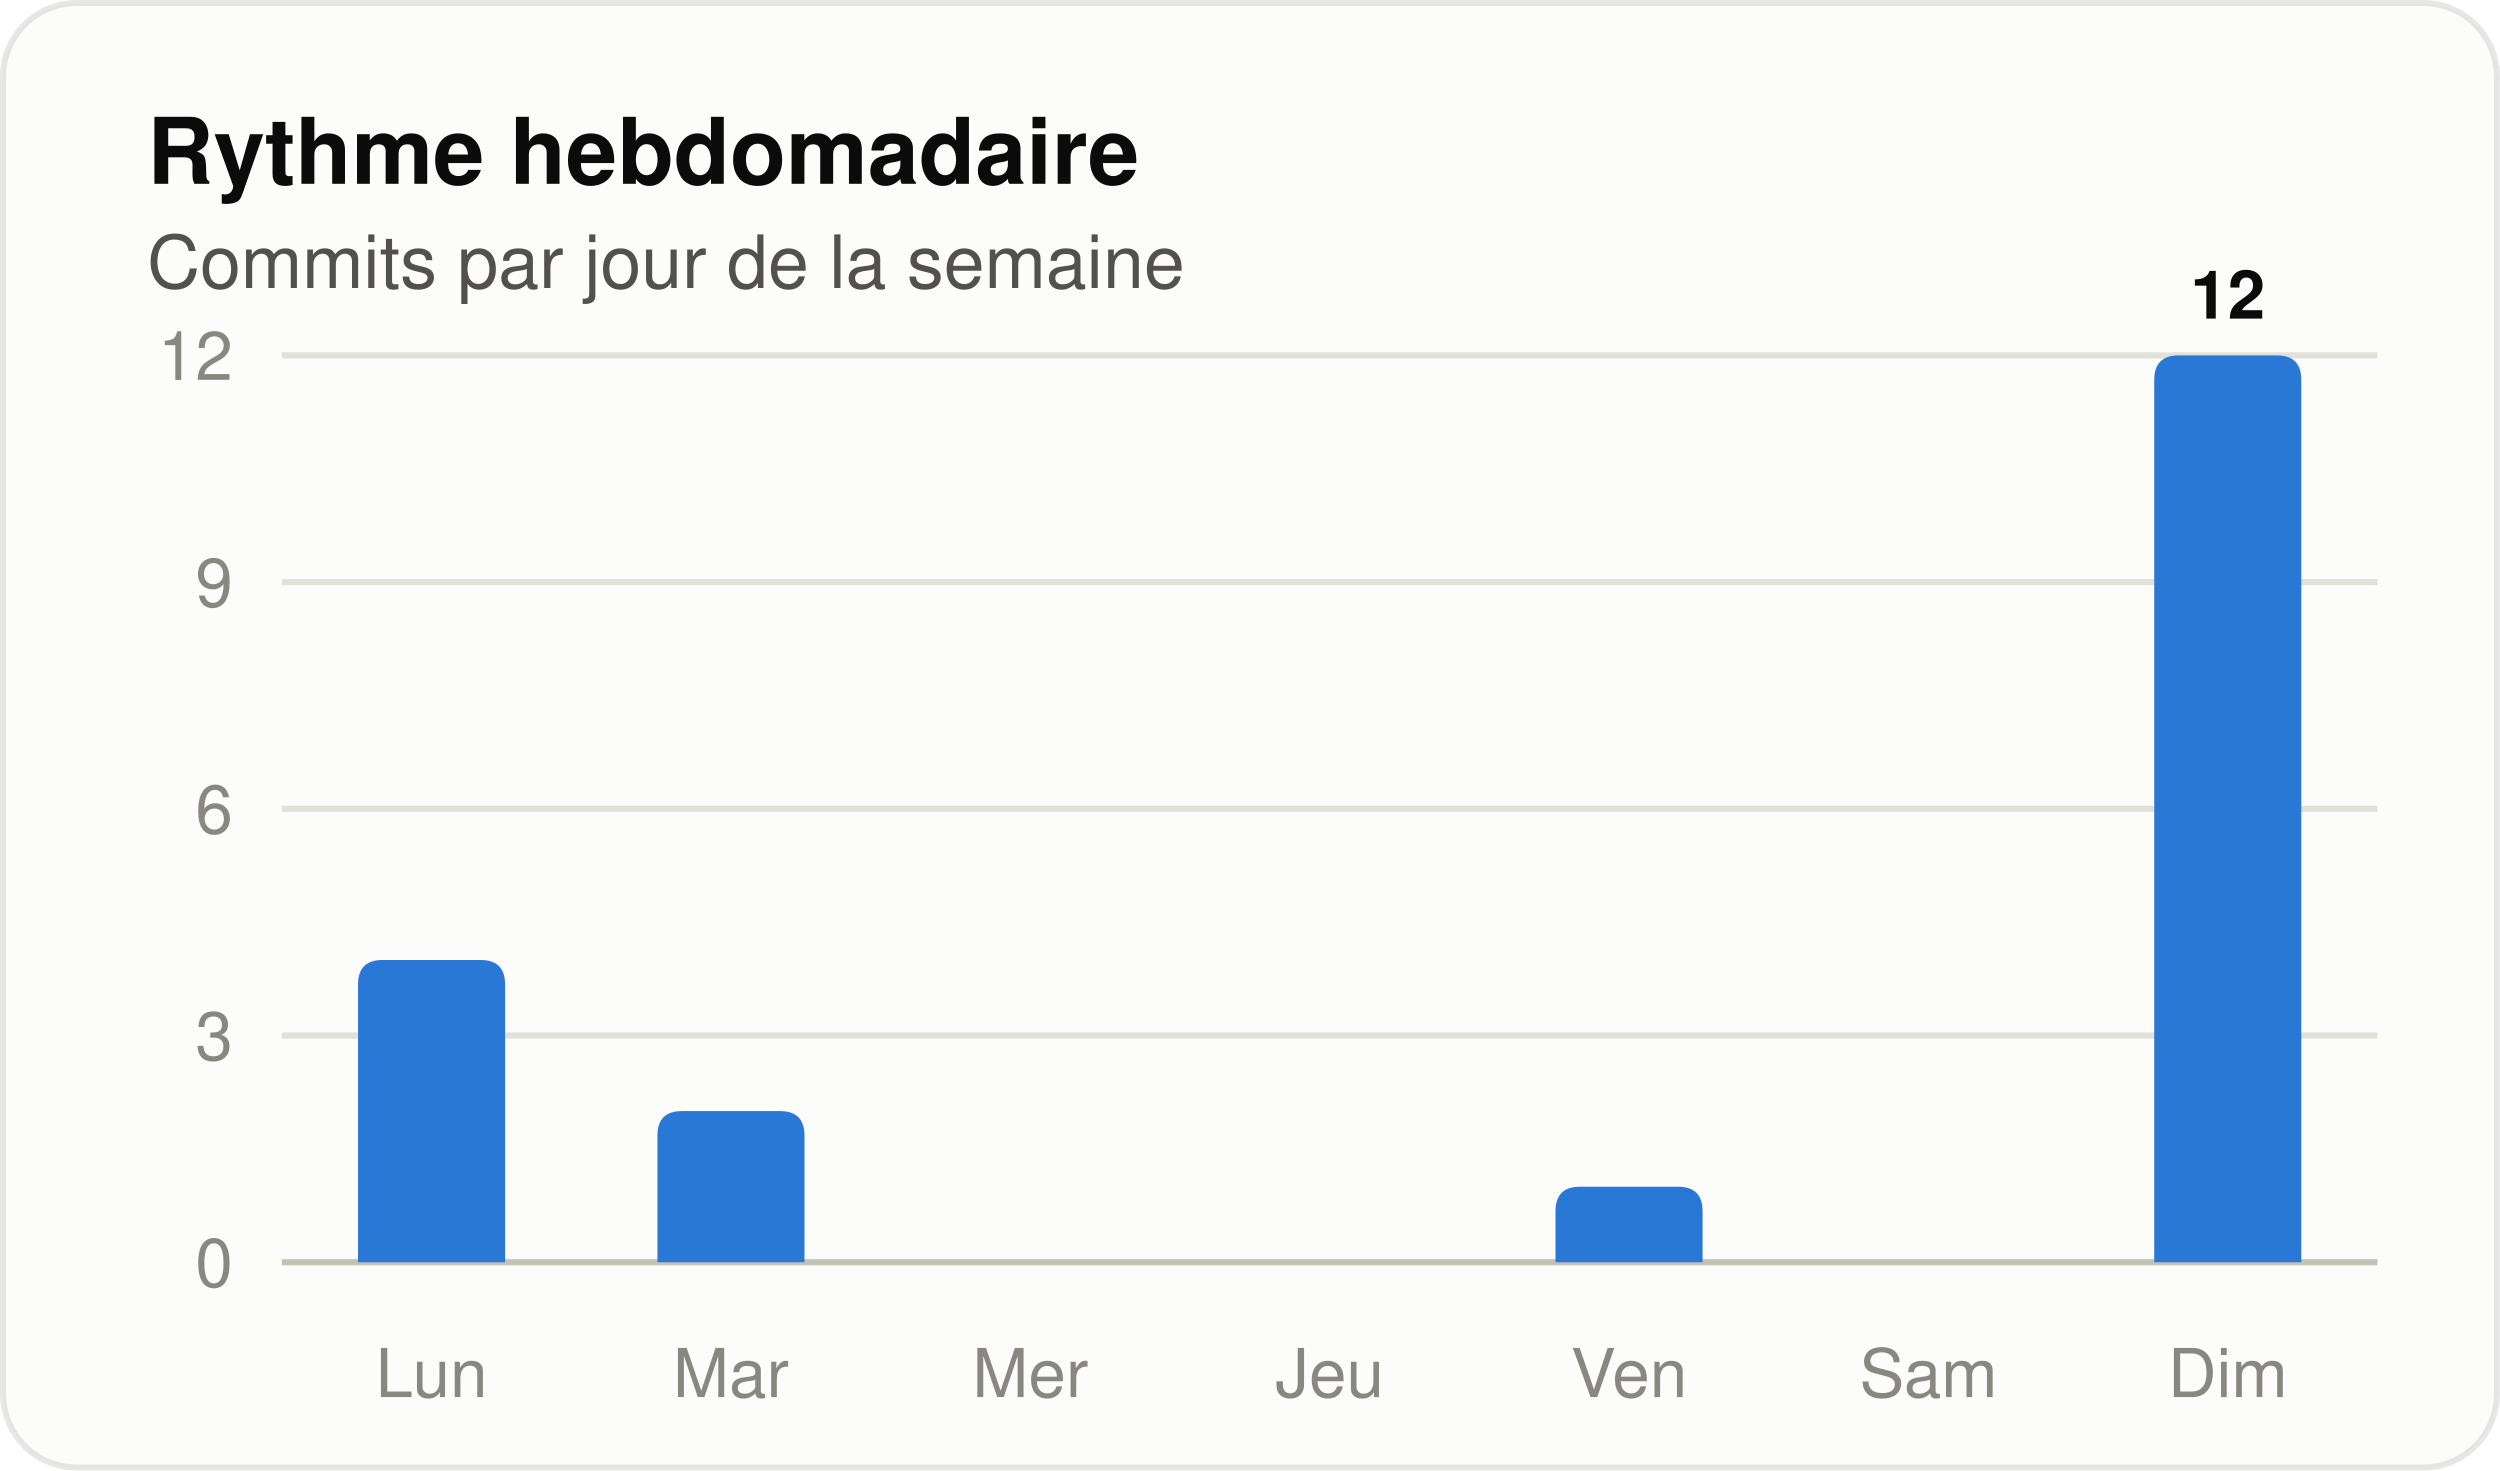
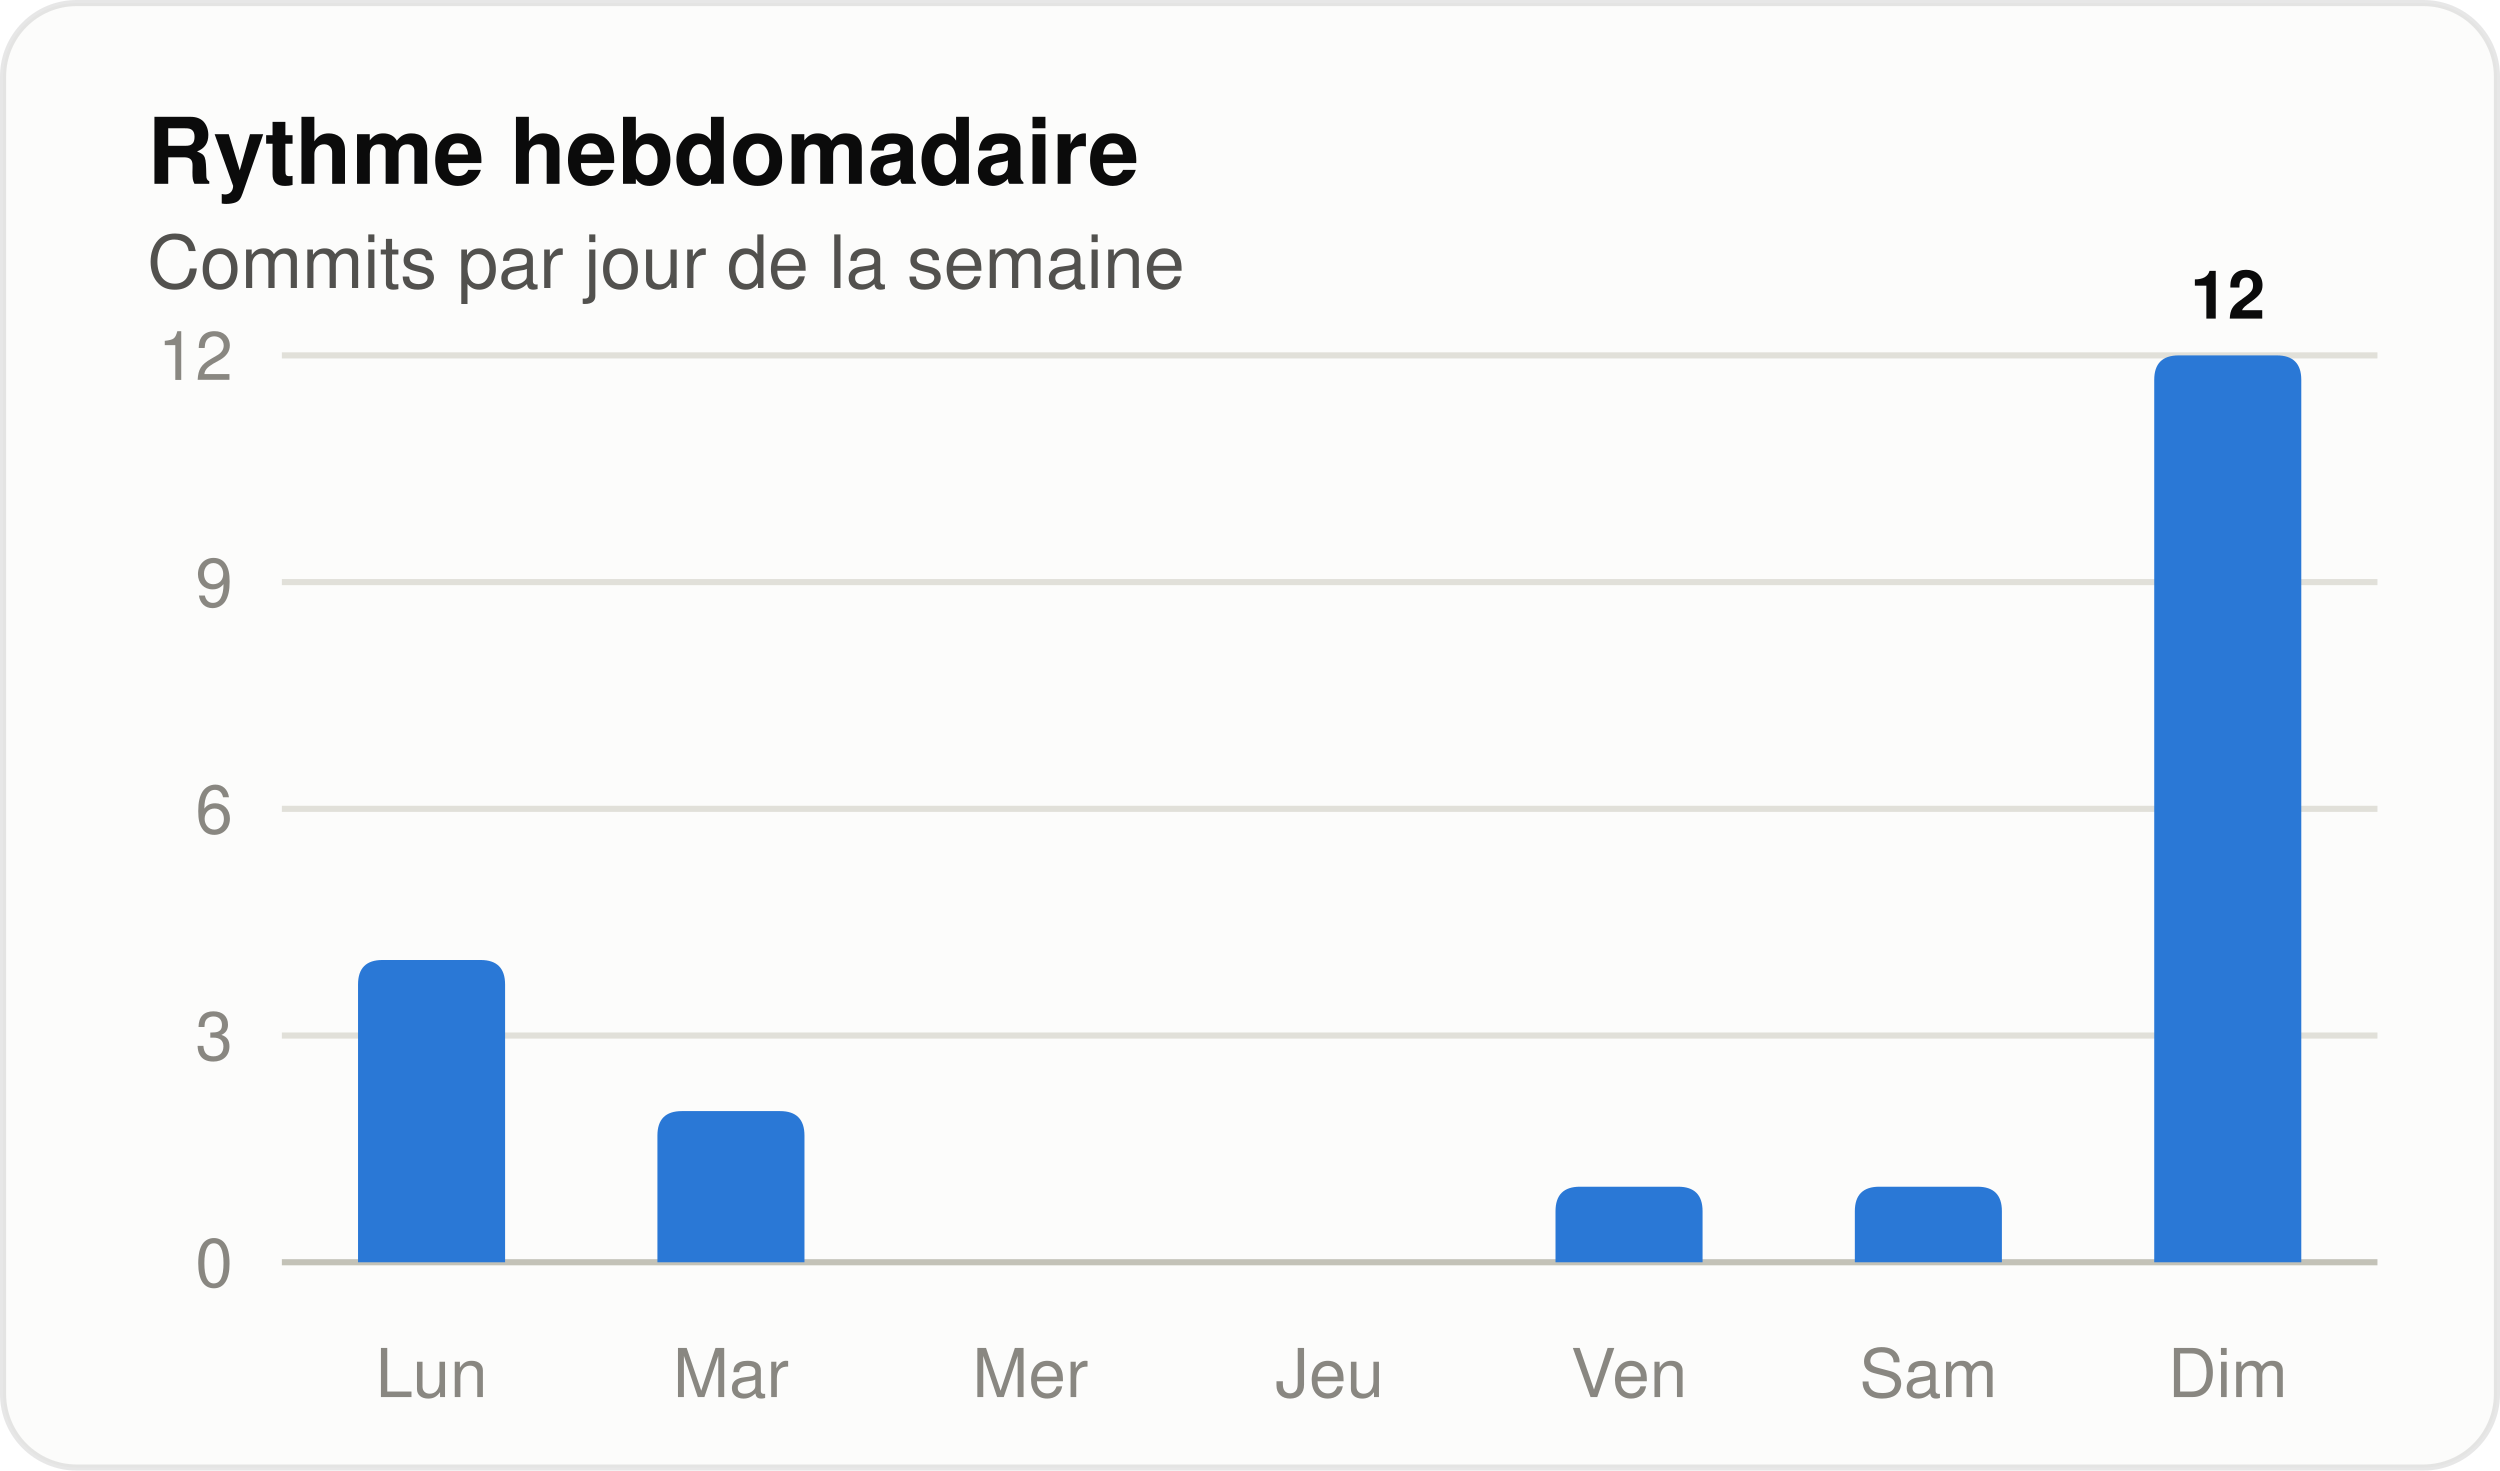
<svg xmlns="http://www.w3.org/2000/svg" width="408" height="240" viewBox="0 0 408 240" role="img" aria-label="Histogramme des commits par jour de la semaine" font-family="system-ui, 'Segoe UI', Ubuntu, Helvetica, Arial, sans-serif">
  <rect x="0.5" y="0.5" width="407" height="239" rx="12" fill="#fcfcfb" stroke="rgba(11,11,11,0.10)" />
  <text x="24" y="30" font-size="15" fill="#0b0b0b" font-weight="600">Rythme hebdomadaire</text>
  <text x="24" y="47" font-size="12" fill="#52514e">Commits par jour de la semaine</text>
  <line x1="46" y1="206.0" x2="388" y2="206.0" stroke="#c3c2b7" stroke-width="1" />
  <text x="38" y="210" font-size="11" fill="#898781" text-anchor="end" font-variant-numeric="tabular-nums">0</text>
  <line x1="46" y1="169.0" x2="388" y2="169.0" stroke="#e1e0d9" stroke-width="1" />
  <text x="38" y="173" font-size="11" fill="#898781" text-anchor="end" font-variant-numeric="tabular-nums">3</text>
  <line x1="46" y1="132.0" x2="388" y2="132.0" stroke="#e1e0d9" stroke-width="1" />
  <text x="38" y="136" font-size="11" fill="#898781" text-anchor="end" font-variant-numeric="tabular-nums">6</text>
  <line x1="46" y1="95.0" x2="388" y2="95.0" stroke="#e1e0d9" stroke-width="1" />
  <text x="38" y="99" font-size="11" fill="#898781" text-anchor="end" font-variant-numeric="tabular-nums">9</text>
  <line x1="46" y1="58.0" x2="388" y2="58.0" stroke="#e1e0d9" stroke-width="1" />
  <text x="38" y="62" font-size="11" fill="#898781" text-anchor="end" font-variant-numeric="tabular-nums">12</text>
  <path d="M 58.43 206.00 V 160.67 Q 58.43 156.67 62.43 156.67 H 78.43 Q 82.43 156.67 82.43 160.67 V 206.00 Z" fill="#2a78d6" />
  <text x="70.429" y="228" font-size="11" fill="#898781" text-anchor="middle">Lun</text>
  <path d="M 107.29 206.00 V 185.33 Q 107.29 181.33 111.29 181.33 H 127.29 Q 131.29 181.33 131.29 185.33 V 206.00 Z" fill="#2a78d6" />
  <text x="119.286" y="228" font-size="11" fill="#898781" text-anchor="middle">Mar</text>
  <text x="168.143" y="228" font-size="11" fill="#898781" text-anchor="middle">Mer</text>
  <text x="217" y="228" font-size="11" fill="#898781" text-anchor="middle">Jeu</text>
  <path d="M 253.86 206.00 V 197.67 Q 253.86 193.67 257.86 193.67 H 273.86 Q 277.86 193.67 277.86 197.67 V 206.00 Z" fill="#2a78d6" />
  <text x="265.857" y="228" font-size="11" fill="#898781" text-anchor="middle">Ven</text>
+   <path d="M 302.71 206.00 V 197.67 Q 302.71 193.67 306.71 193.67 H 322.71 Q 326.71 193.67 326.71 197.67 V 206.00 Z" fill="#2a78d6" />
  <text x="314.714" y="228" font-size="11" fill="#898781" text-anchor="middle">Sam</text>
  <path d="M 351.57 206.00 V 62.00 Q 351.57 58.00 355.57 58.00 H 371.57 Q 375.57 58.00 375.57 62.00 V 206.00 Z" fill="#2a78d6" />
  <text x="363.571" y="52" font-size="11" fill="#0b0b0b" font-weight="600" text-anchor="middle">12</text>
  <text x="363.571" y="228" font-size="11" fill="#898781" text-anchor="middle">Dim</text>
</svg>
